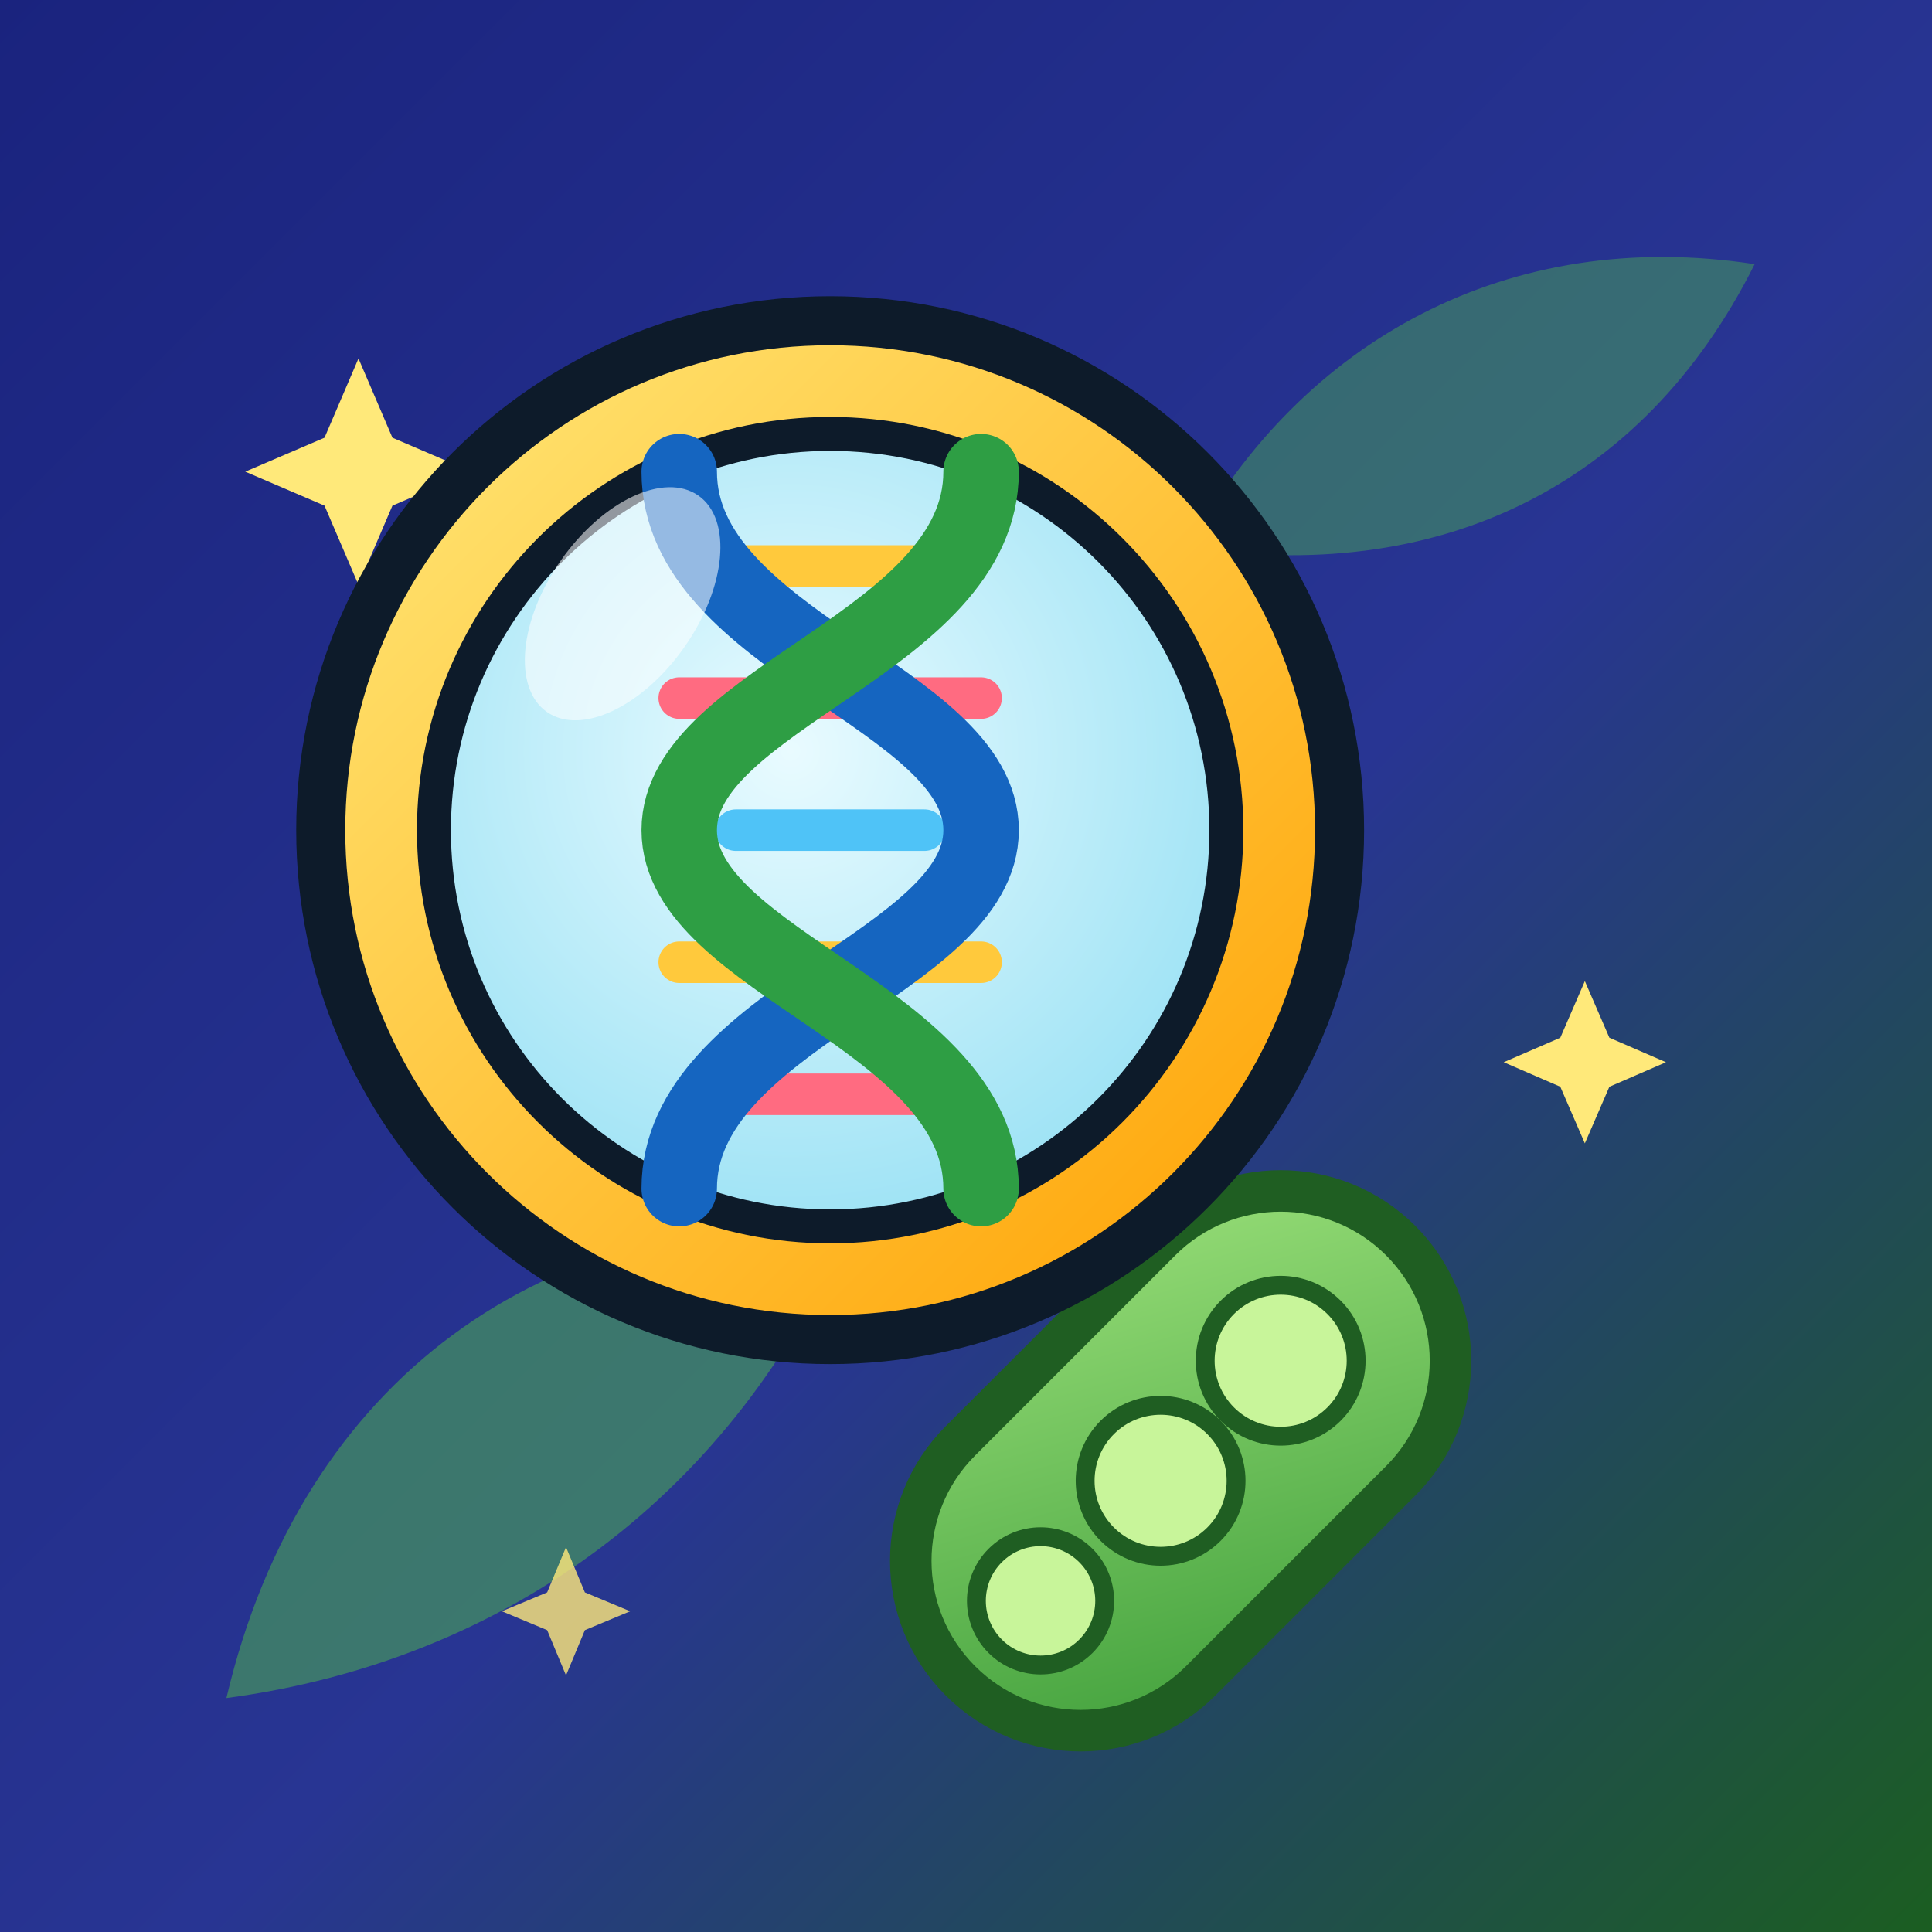
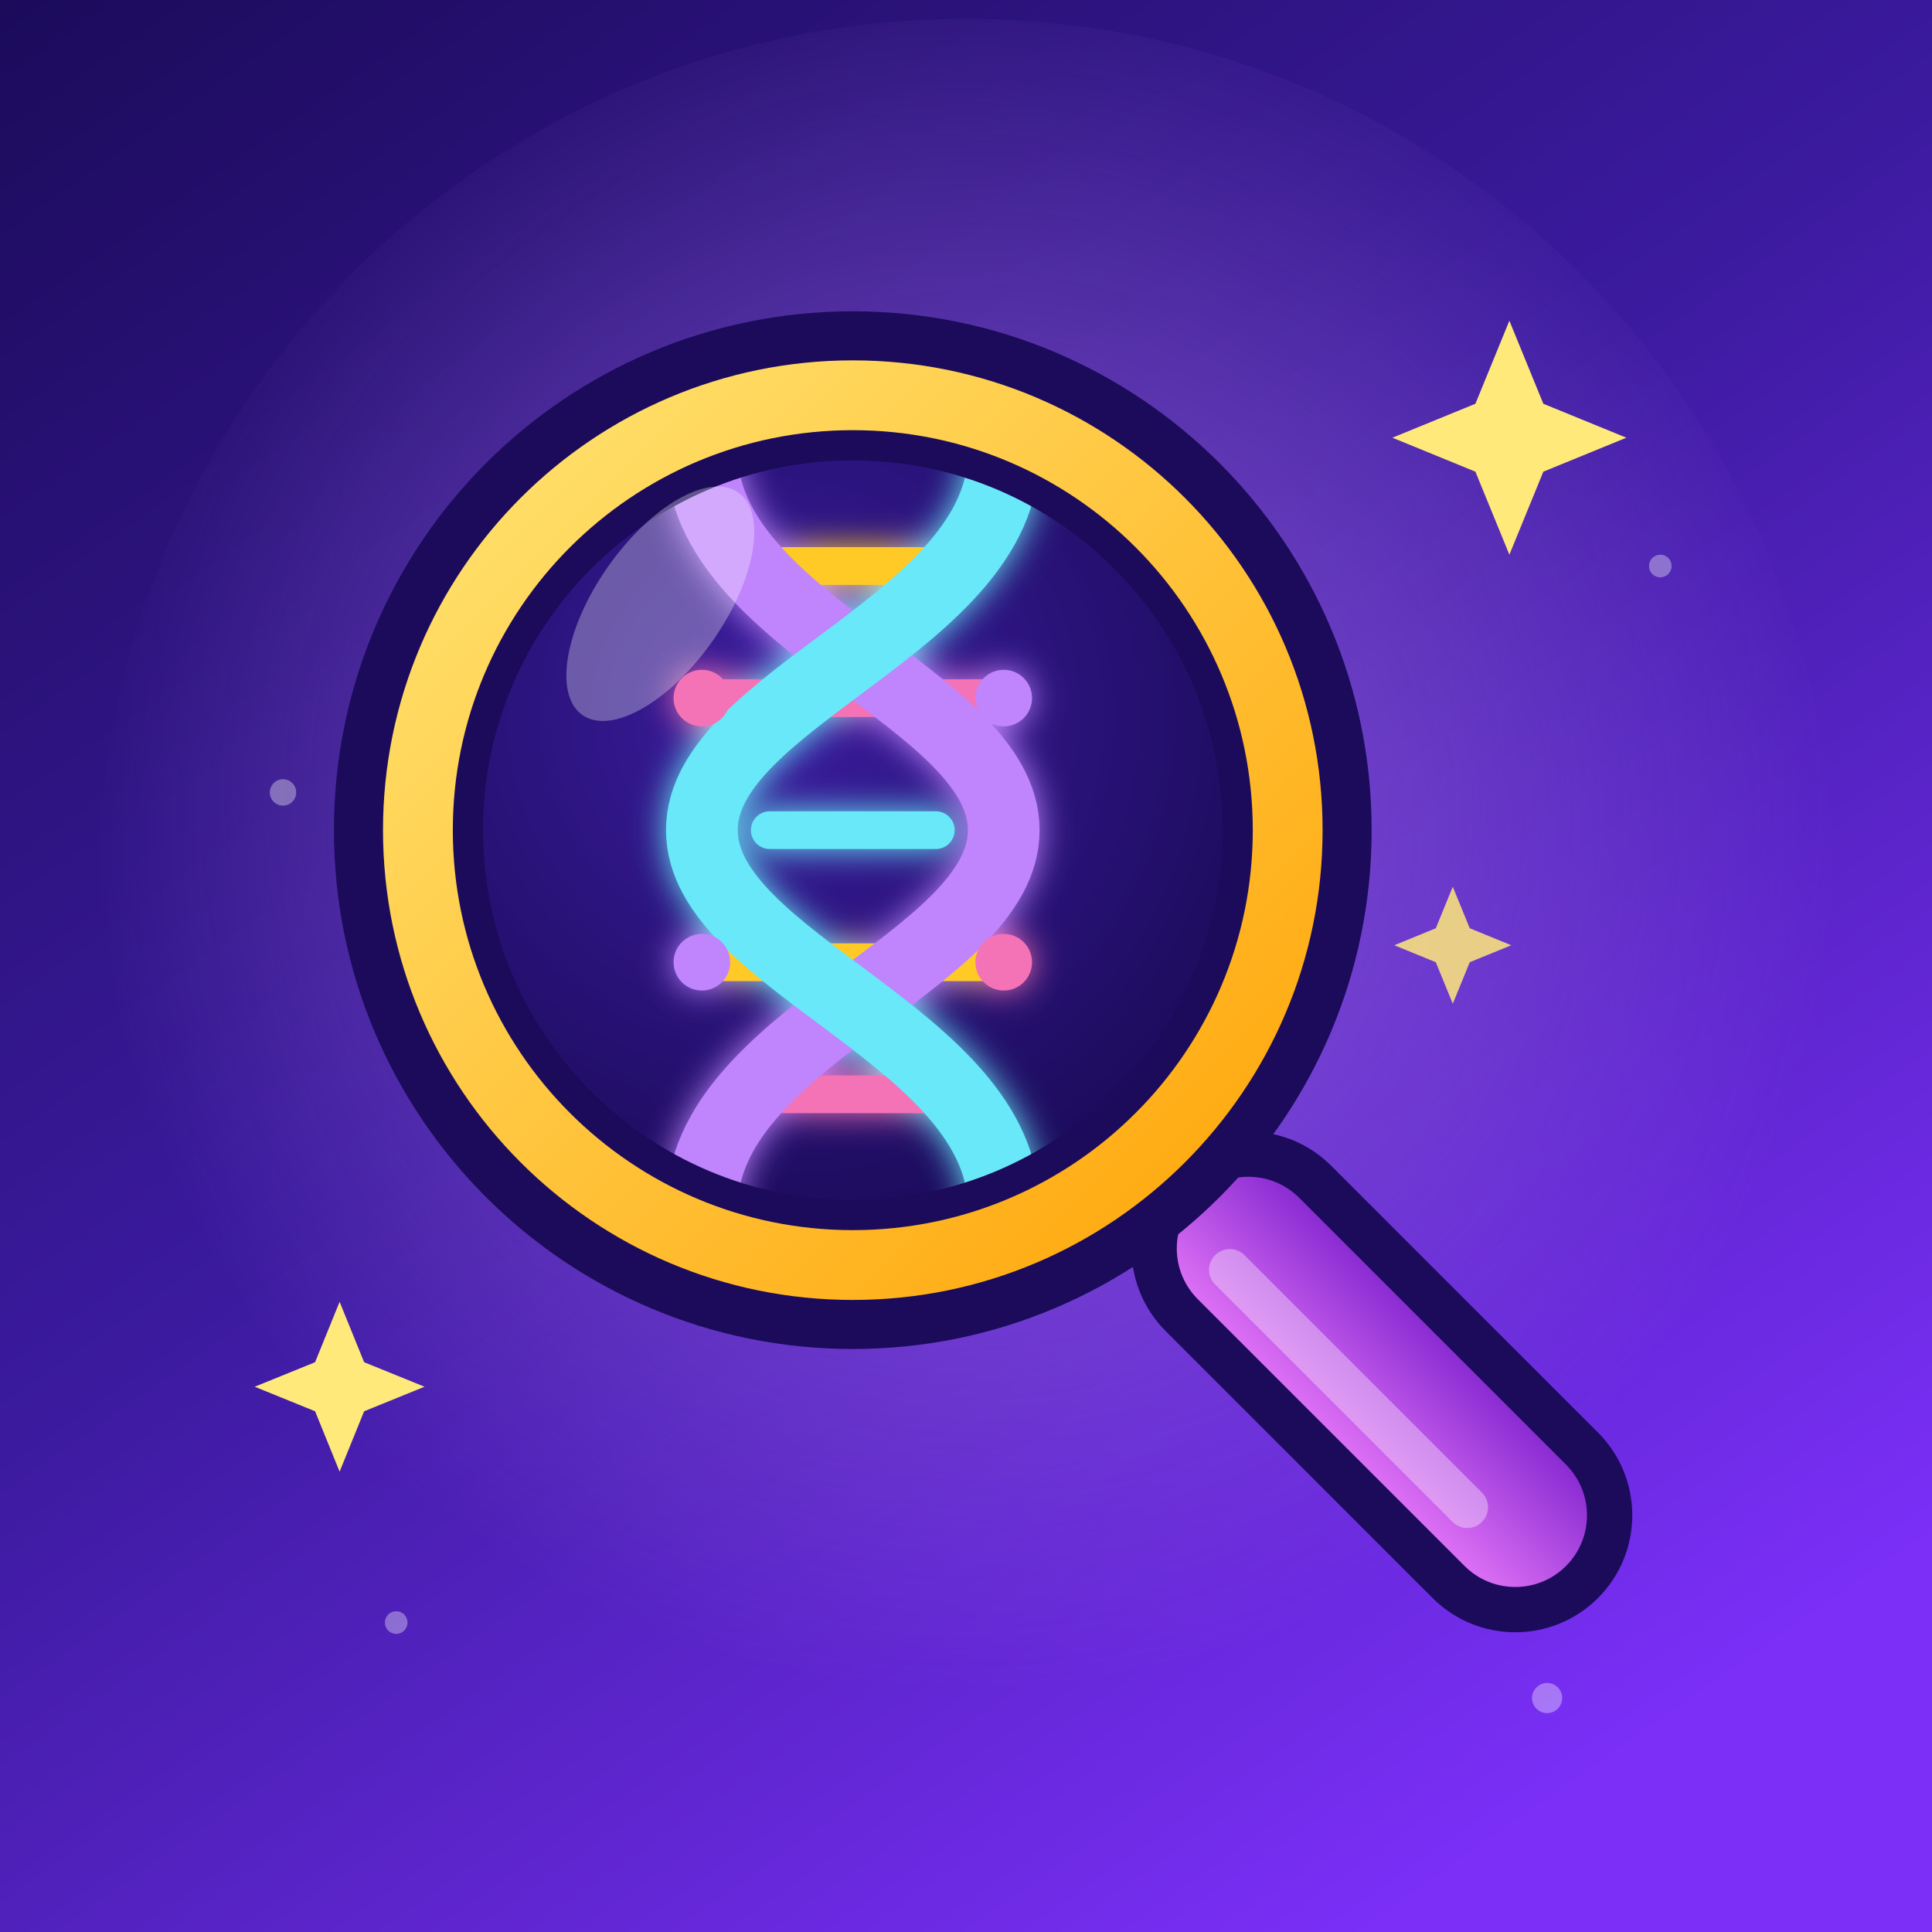
<svg xmlns="http://www.w3.org/2000/svg" viewBox="0 0 1024 1024" width="1024" height="1024">
  <defs>
-     <linearGradient id="bg" x1="0" y1="0" x2="1" y2="1">
-       <stop offset="0" stop-color="#1a237e" />
-       <stop offset="0.55" stop-color="#283593" />
-       <stop offset="1" stop-color="#1b5e20" />
+     <linearGradient id="bg" x1="0" y1="0" x2="0.7" y2="1">
+       <stop offset="0" stop-color="#1B0B5A" />
+       <stop offset="0.5" stop-color="#3B1A9E" />
+       <stop offset="1" stop-color="#7B2FF7" />
    </linearGradient>
-     <radialGradient id="lens" cx="45%" cy="40%" r="60%">
-       <stop offset="0" stop-color="#E9FBFF" />
-       <stop offset="1" stop-color="#9FE3F5" />
+     <radialGradient id="glow" cx="50%" cy="46%" r="50%">
+       <stop offset="0" stop-color="#C084FC" stop-opacity="0.55" />
+       <stop offset="1" stop-color="#C084FC" stop-opacity="0" />
    </radialGradient>
-     <linearGradient id="pod" x1="0" y1="0" x2="1" y2="1">
-       <stop offset="0" stop-color="#9BE07A" />
-       <stop offset="1" stop-color="#3E9E3A" />
-     </linearGradient>
+     <radialGradient id="lens" cx="40%" cy="35%" r="70%">
+       <stop offset="0" stop-color="#3A1C9E" />
+       <stop offset="1" stop-color="#1B0B5A" />
+     </radialGradient>
    <linearGradient id="rim" x1="0" y1="0" x2="1" y2="1">
      <stop offset="0" stop-color="#FFE97A" />
      <stop offset="1" stop-color="#FFA000" />
    </linearGradient>
+     <linearGradient id="handle" x1="0" y1="0" x2="1" y2="0">
+       <stop offset="0" stop-color="#E879F9" />
+       <stop offset="1" stop-color="#7E22CE" />
+     </linearGradient>
+     <filter id="neon" x="-30%" y="-30%" width="160%" height="160%">
+       <feGaussianBlur stdDeviation="9" result="b" />
+       <feMerge>
+         <feMergeNode in="b" />
+         <feMergeNode in="SourceGraphic" />
+       </feMerge>
+     </filter>
+     <clipPath id="lensClip">
+       <circle cx="452" cy="440" r="196" />
+     </clipPath>
  </defs>
-   <rect width="1024" height="1024" fill="url(#bg)" />
-   <path d="M120 900c40-170 170-260 330-250-60 140-180 230-330 250z" fill="#4CAF50" opacity="0.55" />
-   <path d="M930 140c-60 120-170 170-300 150 60-110 170-170 300-150z" fill="#4CAF50" opacity="0.45" />
-   <g fill="#FFE97A">
-     <path d="M190 190l18 42 42 18-42 18-18 42-18-42-42-18 42-18z" />
-     <path d="M840 520l13 30 30 13-30 13-13 30-13-30-30-13 30-13z" />
-     <path d="M300 820l10 24 24 10-24 10-10 24-10-24-24-10 24-10z" opacity="0.8" />
+   <g id="bgLayer">
+     <rect width="1024" height="1024" fill="url(#bg)" />
+     <circle cx="512" cy="470" r="460" fill="url(#glow)" />
+     <g fill="#ffffff" opacity="0.35">
+       <circle cx="150" cy="420" r="7" />
+       <circle cx="880" cy="300" r="6" />
+       <circle cx="210" cy="860" r="6" />
+       <circle cx="820" cy="900" r="8" />
+     </g>
  </g>
-   <g transform="rotate(45 700 700)">
-     <rect x="610" y="640" width="180" height="330" rx="90" fill="url(#pod)" stroke="#1F5E22" stroke-width="22" />
-     <circle cx="700" cy="730" r="40" fill="#C8F59A" stroke="#1F5E22" stroke-width="10" />
-     <circle cx="700" cy="820" r="40" fill="#C8F59A" stroke="#1F5E22" stroke-width="10" />
-     <circle cx="700" cy="910" r="34" fill="#C8F59A" stroke="#1F5E22" stroke-width="10" />
+   <g id="mark">
+     <g transform="rotate(-45 690 690)">
+       <rect x="640" y="600" width="100" height="300" rx="50" fill="url(#handle)" stroke="#1B0B5A" stroke-width="24" />
+       <rect x="664" y="640" width="22" height="200" rx="11" fill="#ffffff" opacity="0.35" />
+     </g>
+     <circle cx="452" cy="440" r="262" fill="url(#rim)" stroke="#1B0B5A" stroke-width="26" />
+     <circle cx="452" cy="440" r="204" fill="url(#lens)" stroke="#1B0B5A" stroke-width="16" />
+     <g clip-path="url(#lensClip)" stroke-linecap="round" filter="url(#neon)">
+       <g stroke-width="20">
+         <line x1="400" y1="300" x2="504" y2="300" stroke="#FFC928" />
+         <line x1="372" y1="370" x2="532" y2="370" stroke="#F472B6" />
+         <line x1="408" y1="440" x2="496" y2="440" stroke="#67E8F9" />
+         <line x1="372" y1="510" x2="532" y2="510" stroke="#FFC928" />
+         <line x1="400" y1="580" x2="504" y2="580" stroke="#F472B6" />
+       </g>
+       <path d="M372 240c0 90 160 130 160 200s-160 110-160 200" fill="none" stroke="#C084FC" stroke-width="38" />
+       <path d="M532 240c0 90-160 130-160 200s160 110 160 200" fill="none" stroke="#67E8F9" stroke-width="38" />
+       <circle cx="372" cy="370" r="15" fill="#F472B6" />
+       <circle cx="532" cy="370" r="15" fill="#C084FC" />
+       <circle cx="372" cy="510" r="15" fill="#C084FC" />
+       <circle cx="532" cy="510" r="15" fill="#F472B6" />
+     </g>
+     <ellipse cx="350" cy="320" rx="34" ry="72" fill="#ffffff" opacity="0.3" transform="rotate(35 350 320)" />
+     <g fill="#FFE97A">
+       <path d="M800 170l18 44 44 18-44 18-18 44-18-44-44-18 44-18z" />
+       <path d="M180 690l13 32 32 13-32 13-13 32-13-32-32-13 32-13z" />
+       <path d="M770 470l9 22 22 9-22 9-9 22-9-22-22-9 22-9z" opacity="0.85" />
+     </g>
  </g>
-   <circle cx="440" cy="440" r="270" fill="url(#rim)" stroke="#0d1b2a" stroke-width="26" />
-   <circle cx="440" cy="440" r="210" fill="url(#lens)" stroke="#0d1b2a" stroke-width="18" />
-   <g stroke-linecap="round">
-     <g stroke-width="22">
-       <line x1="390" y1="300" x2="490" y2="300" stroke="#FFC93C" />
-       <line x1="360" y1="370" x2="520" y2="370" stroke="#FF6B81" />
-       <line x1="390" y1="440" x2="490" y2="440" stroke="#4FC3F7" />
-       <line x1="360" y1="510" x2="520" y2="510" stroke="#FFC93C" />
-       <line x1="390" y1="580" x2="490" y2="580" stroke="#FF6B81" />
-     </g>
-     <path d="M360 250c0 90 160 120 160 190s-160 100-160 190" fill="none" stroke="#1565C0" stroke-width="40" />
-     <path d="M520 250c0 90-160 120-160 190s160 100 160 190" fill="none" stroke="#2E9E44" stroke-width="40" />
-   </g>
-   <ellipse cx="330" cy="320" rx="40" ry="70" fill="#ffffff" opacity="0.55" transform="rotate(35 330 320)" />
</svg>
